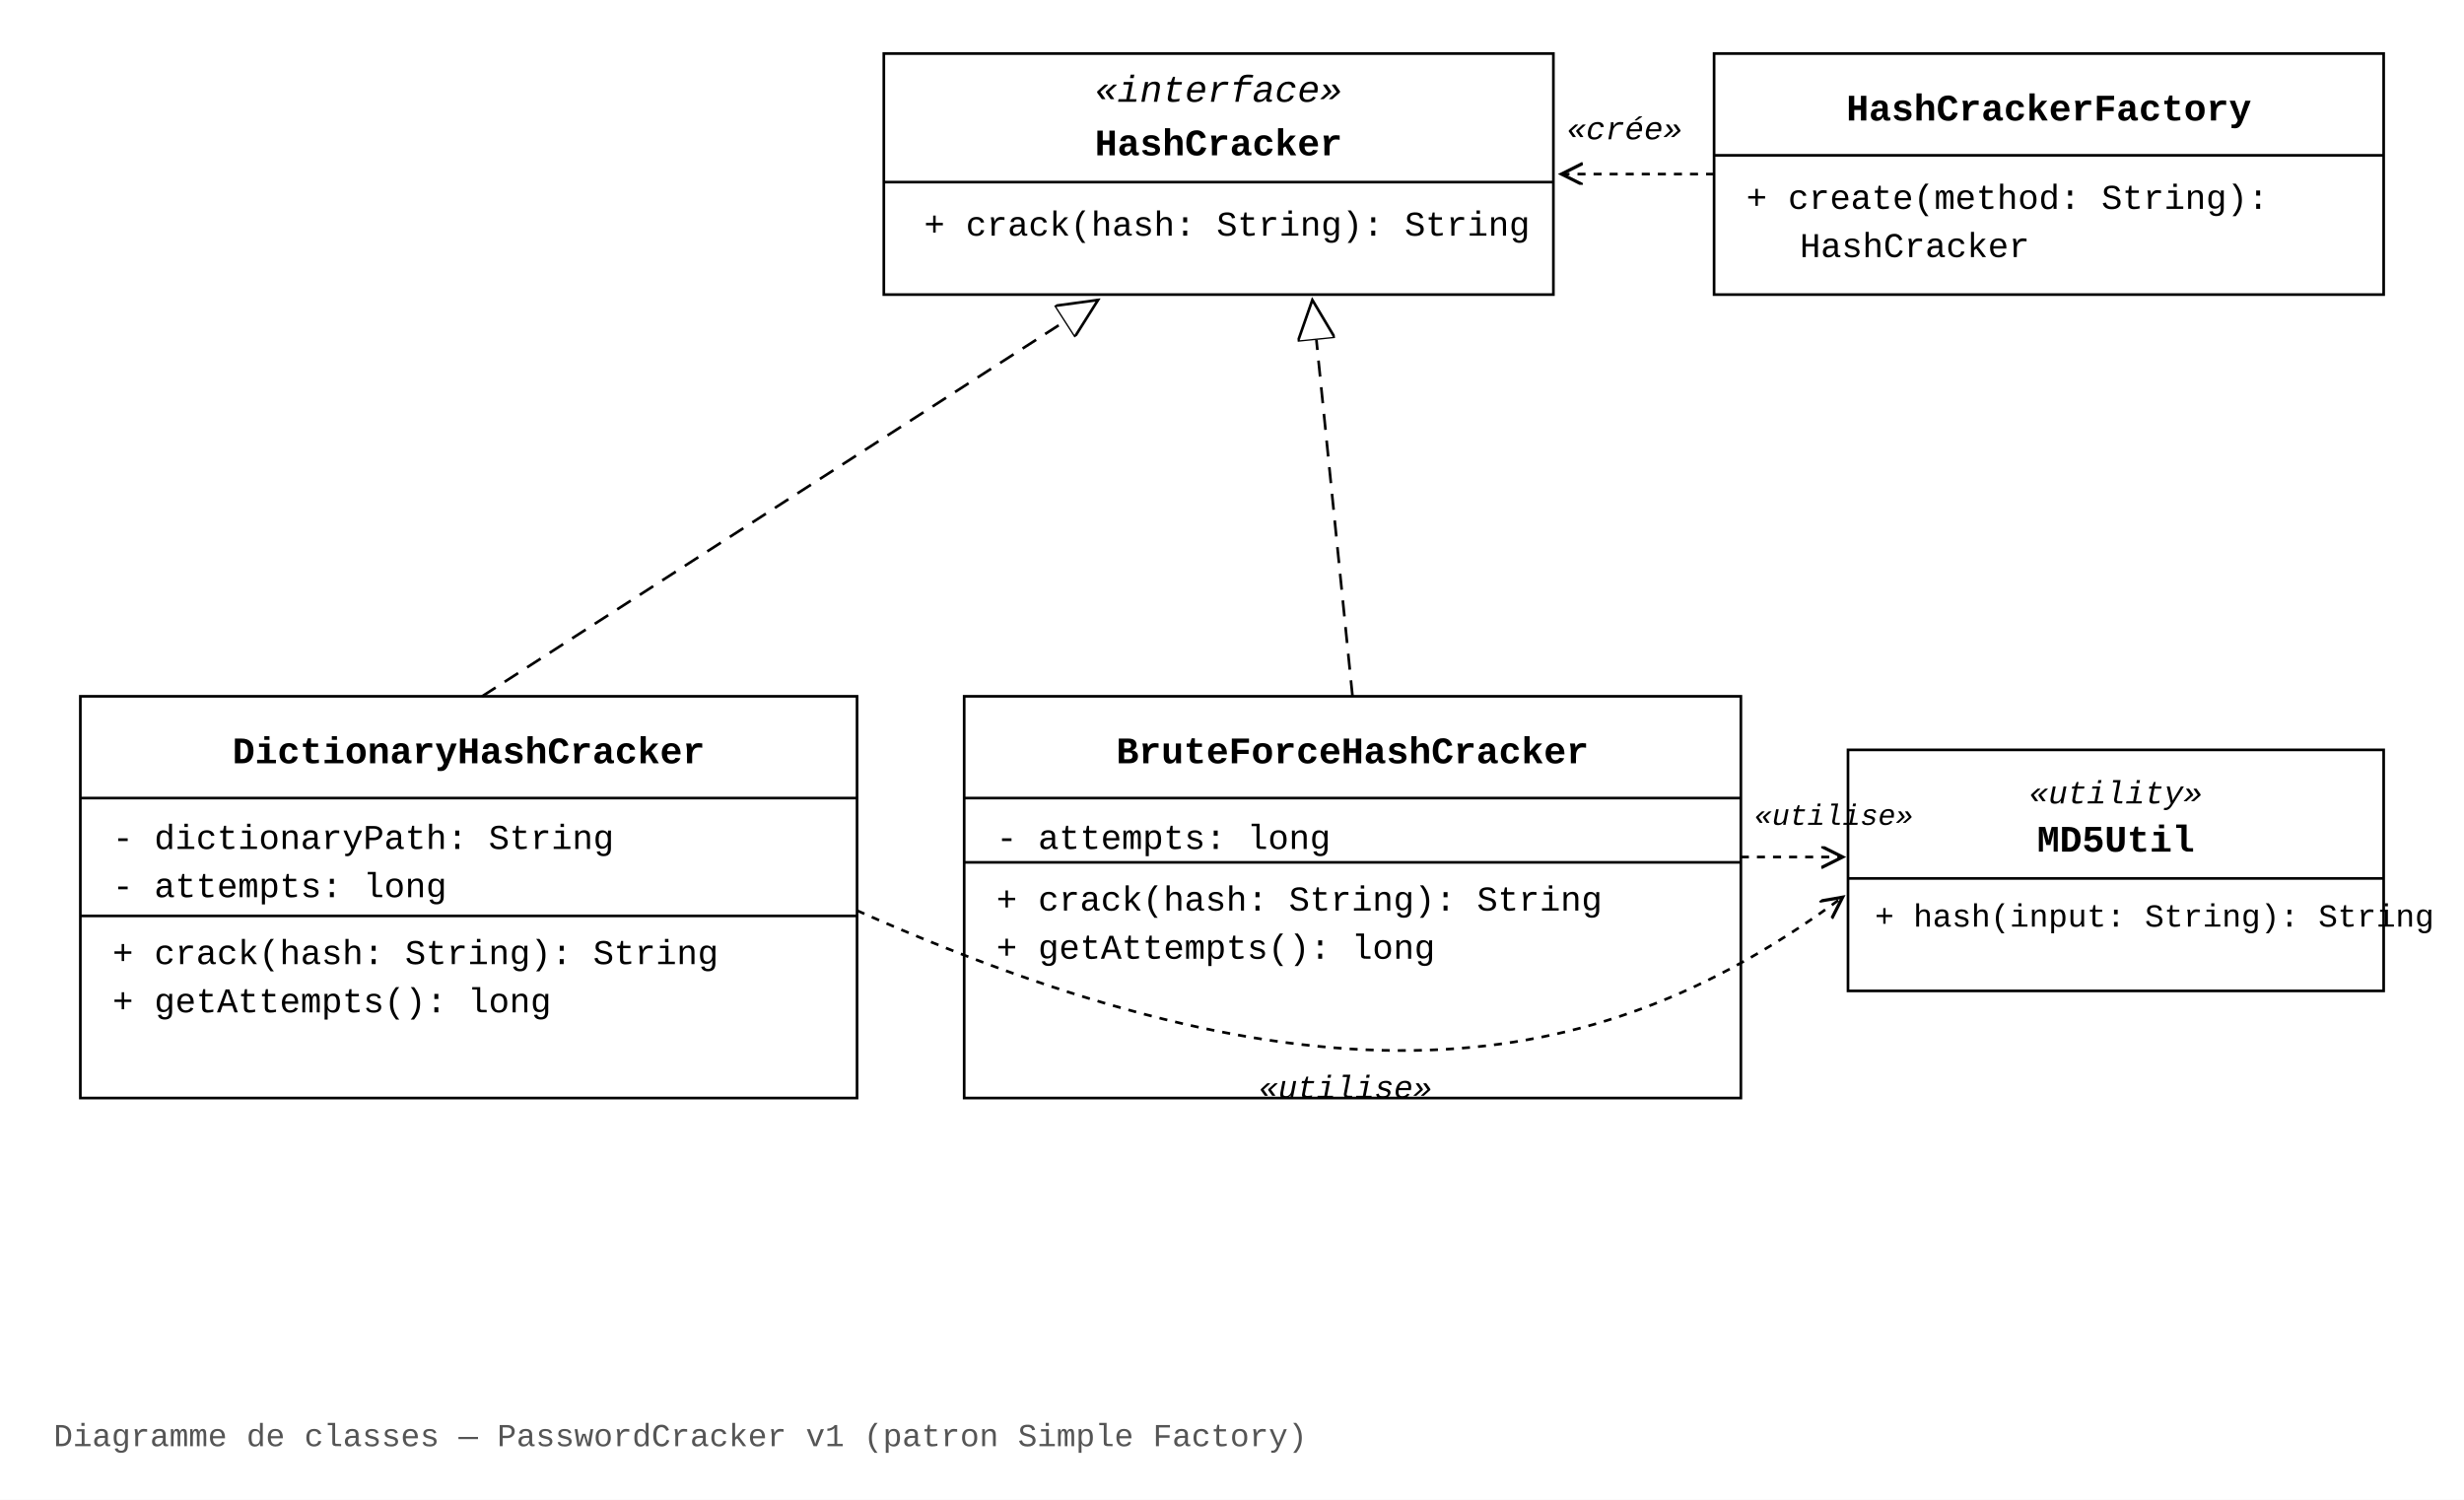
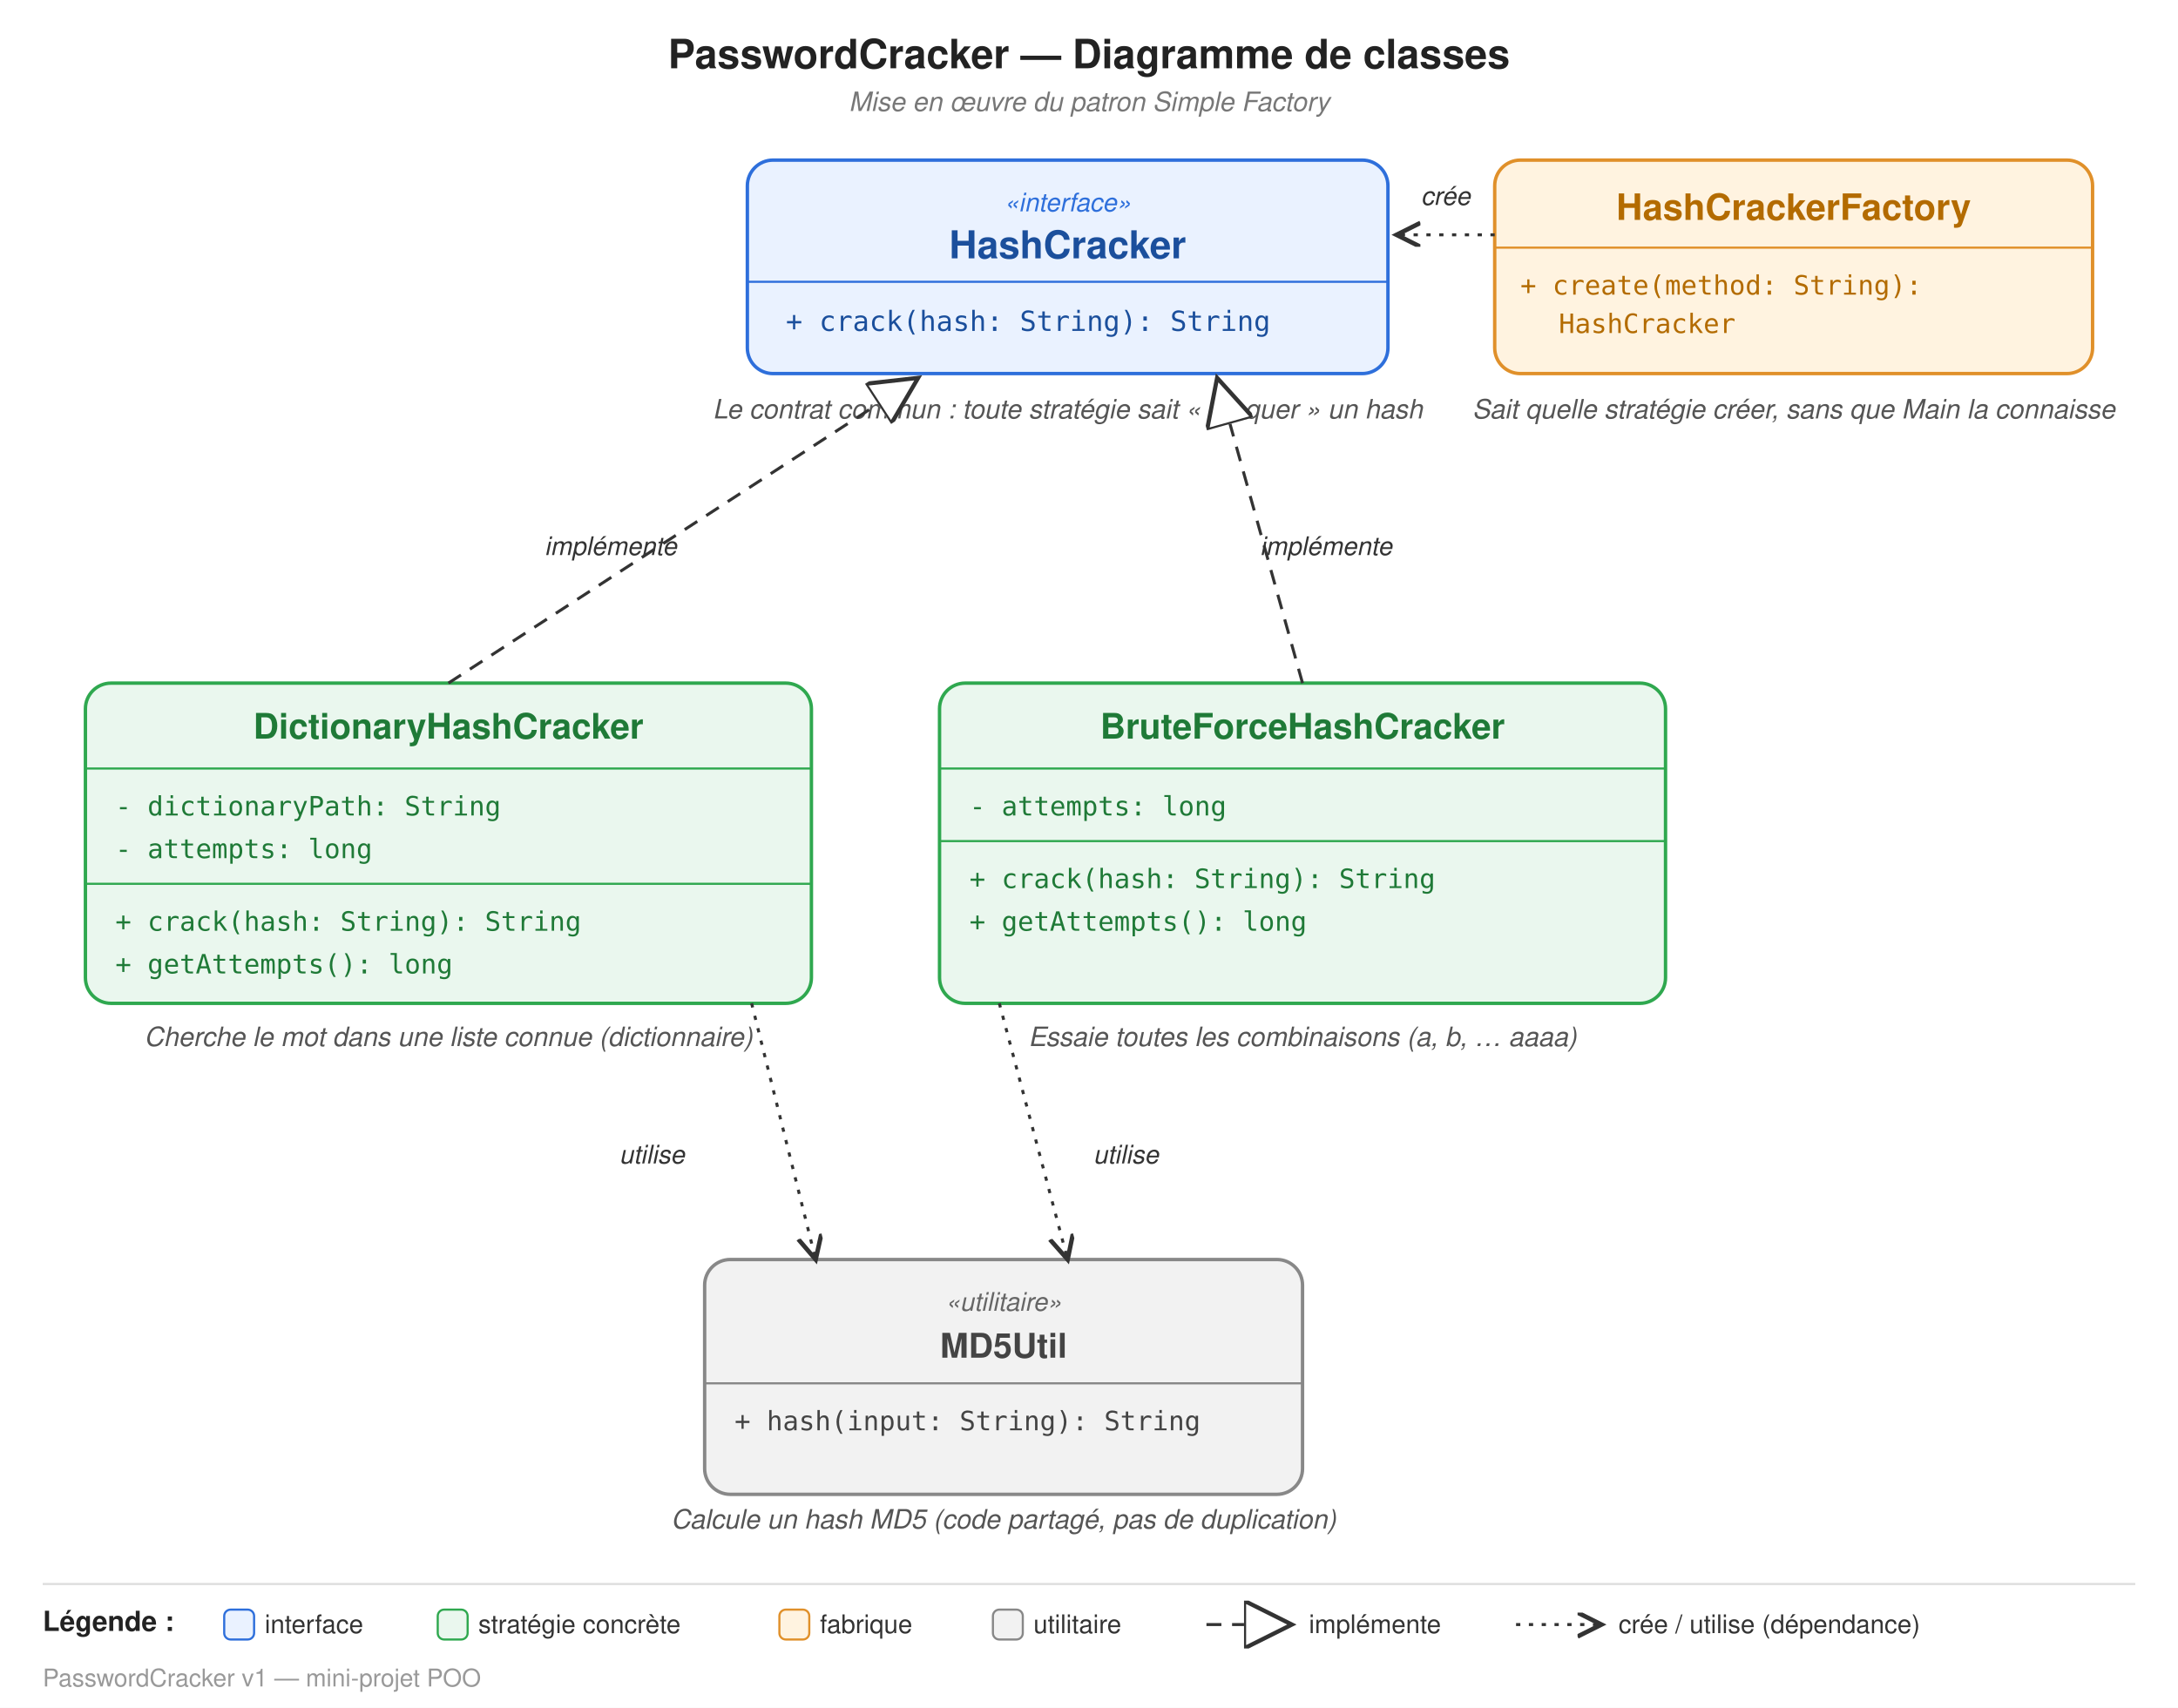
- <svg xmlns="http://www.w3.org/2000/svg" viewBox="0 0 920 560" font-family="Consolas, 'Courier New', monospace" font-size="14">
+ <svg xmlns="http://www.w3.org/2000/svg" viewBox="0 0 1020 800" font-family="'Segoe UI', Helvetica, Arial, sans-serif">
  <defs>
-     <marker id="hollowTriangle" markerWidth="16" markerHeight="14" refX="15" refY="7" orient="auto">
-       <path d="M0,0 L15,7 L0,14 Z" fill="white" stroke="black" stroke-width="1" />
+     <marker id="implMarker" markerWidth="18" markerHeight="16" refX="16" refY="8" orient="auto">
+       <path d="M0,0 L16,8 L0,16 Z" fill="white" stroke="#333" stroke-width="1.4" />
    </marker>
-     <marker id="openArrow" markerWidth="10" markerHeight="10" refX="8" refY="4" orient="auto">
-       <path d="M0,0 L8,4 L0,8" fill="none" stroke="black" stroke-width="1.2" />
+     <marker id="depMarker" markerWidth="10" markerHeight="10" refX="8" refY="4" orient="auto">
+       <path d="M0,0 L8,4 L0,8" fill="none" stroke="#333" stroke-width="1.5" />
    </marker>
  </defs>
-   <rect x="0" y="0" width="920" height="560" fill="white" />
-   <g stroke="black" fill="white">
-     <rect x="330" y="20" width="250" height="90" />
-     <line x1="330" y1="68" x2="580" y2="68" />
-   </g>
-   <text x="455" y="38" text-anchor="middle" font-style="italic">«interface»</text>
-   <text x="455" y="58" text-anchor="middle" font-weight="bold">HashCracker</text>
-   <text x="345" y="88" font-size="13">+ crack(hash: String): String</text>
-   <g stroke="black" fill="white">
-     <rect x="640" y="20" width="250" height="90" />
-     <line x1="640" y1="58" x2="890" y2="58" />
-   </g>
-   <text x="765" y="45" text-anchor="middle" font-weight="bold">HashCrackerFactory</text>
-   <text x="652" y="78" font-size="13">+ create(method: String):</text>
-   <text x="672" y="96" font-size="13">HashCracker</text>
-   <g stroke="black" fill="white">
-     <rect x="30" y="260" width="290" height="150" />
-     <line x1="30" y1="298" x2="320" y2="298" />
-     <line x1="30" y1="342" x2="320" y2="342" />
-   </g>
-   <text x="175" y="285" text-anchor="middle" font-weight="bold">DictionaryHashCracker</text>
-   <text x="42" y="317" font-size="13">- dictionaryPath: String</text>
-   <text x="42" y="335" font-size="13">- attempts: long</text>
-   <text x="42" y="360" font-size="13">+ crack(hash: String): String</text>
-   <text x="42" y="378" font-size="13">+ getAttempts(): long</text>
-   <g stroke="black" fill="white">
-     <rect x="360" y="260" width="290" height="150" />
-     <line x1="360" y1="298" x2="650" y2="298" />
-     <line x1="360" y1="322" x2="650" y2="322" />
-   </g>
-   <text x="505" y="285" text-anchor="middle" font-weight="bold">BruteForceHashCracker</text>
-   <text x="372" y="317" font-size="13">- attempts: long</text>
-   <text x="372" y="340" font-size="13">+ crack(hash: String): String</text>
-   <text x="372" y="358" font-size="13">+ getAttempts(): long</text>
-   <g stroke="black" fill="white">
-     <rect x="690" y="280" width="200" height="90" />
-     <line x1="690" y1="328" x2="890" y2="328" />
-   </g>
-   <text x="790" y="300" text-anchor="middle" font-style="italic" font-size="12">«utility»</text>
-   <text x="790" y="318" text-anchor="middle" font-weight="bold">MD5Util</text>
-   <text x="700" y="346" font-size="12">+ hash(input: String): String</text>
-   <line x1="180" y1="260" x2="410" y2="112" stroke="black" stroke-dasharray="6,4" marker-end="url(#hollowTriangle)" />
-   <line x1="505" y1="260" x2="490" y2="112" stroke="black" stroke-dasharray="6,4" marker-end="url(#hollowTriangle)" />
-   <line x1="640" y1="65" x2="583" y2="65" stroke="black" stroke-dasharray="3,3" marker-end="url(#openArrow)" />
-   <text x="585" y="52" font-size="12" font-style="italic">«crée»</text>
-   <path d="M320,340 C 500,420 600,400 688,335" fill="none" stroke="black" stroke-dasharray="3,3" marker-end="url(#openArrow)" />
-   <text x="470" y="410" font-size="12" font-style="italic">«utilise»</text>
-   <line x1="650" y1="320" x2="688" y2="320" stroke="black" stroke-dasharray="3,3" marker-end="url(#openArrow)" />
-   <text x="655" y="308" font-size="11" font-style="italic">«utilise»</text>
-   <text x="20" y="540" font-size="12" fill="#555">Diagramme de classes — PasswordCracker v1 (patron Simple Factory)</text>
+   <rect x="0" y="0" width="1020" height="800" fill="white" />
+   <text x="510" y="32" text-anchor="middle" font-size="19" font-weight="700" fill="#222">PasswordCracker — Diagramme de classes</text>
+   <text x="510" y="52" text-anchor="middle" font-size="12.5" font-style="italic" fill="#777">Mise en œuvre du patron Simple Factory</text>
+   <rect x="350" y="75" width="300" height="100" rx="12" fill="#EAF2FF" stroke="#2E6FDB" stroke-width="1.6" />
+   <text x="500" y="99" text-anchor="middle" font-style="italic" font-size="12" fill="#2E6FDB">«interface»</text>
+   <text x="500" y="121" text-anchor="middle" font-size="18" font-weight="700" fill="#1B4F9C">HashCracker</text>
+   <line x1="350" y1="132" x2="650" y2="132" stroke="#2E6FDB" stroke-width="1" />
+   <text x="368" y="155" font-family="Consolas, monospace" font-size="13" fill="#1B4F9C">+ crack(hash: String): String</text>
+   <text x="500" y="196" text-anchor="middle" font-size="12.5" font-style="italic" fill="#555">Le contrat commun : toute stratégie sait « craquer » un hash</text>
+   <rect x="700" y="75" width="280" height="100" rx="12" fill="#FFF3E0" stroke="#E0902A" stroke-width="1.6" />
+   <text x="840" y="103" text-anchor="middle" font-size="17" font-weight="700" fill="#B36B00">HashCrackerFactory</text>
+   <line x1="700" y1="116" x2="980" y2="116" stroke="#E0902A" stroke-width="1" />
+   <text x="712" y="138" font-family="Consolas, monospace" font-size="12.5" fill="#B36B00">+ create(method: String):</text>
+   <text x="730" y="156" font-family="Consolas, monospace" font-size="12.5" fill="#B36B00">HashCracker</text>
+   <text x="840" y="196" text-anchor="middle" font-size="12.5" font-style="italic" fill="#555">Sait quelle stratégie créer, sans que Main la connaisse</text>
+   <rect x="40" y="320" width="340" height="150" rx="12" fill="#EAF7EE" stroke="#2FA84F" stroke-width="1.6" />
+   <text x="210" y="346" text-anchor="middle" font-size="16.5" font-weight="700" fill="#1F7A37">DictionaryHashCracker</text>
+   <line x1="40" y1="360" x2="380" y2="360" stroke="#2FA84F" stroke-width="1" />
+   <text x="54" y="382" font-family="Consolas, monospace" font-size="12.5" fill="#1F7A37">- dictionaryPath: String</text>
+   <text x="54" y="402" font-family="Consolas, monospace" font-size="12.5" fill="#1F7A37">- attempts: long</text>
+   <line x1="40" y1="414" x2="380" y2="414" stroke="#2FA84F" stroke-width="1" />
+   <text x="54" y="436" font-family="Consolas, monospace" font-size="12.5" fill="#1F7A37">+ crack(hash: String): String</text>
+   <text x="54" y="456" font-family="Consolas, monospace" font-size="12.5" fill="#1F7A37">+ getAttempts(): long</text>
+   <text x="210" y="490" text-anchor="middle" font-size="12.5" font-style="italic" fill="#555">Cherche le mot dans une liste connue (dictionnaire)</text>
+   <rect x="440" y="320" width="340" height="150" rx="12" fill="#EAF7EE" stroke="#2FA84F" stroke-width="1.6" />
+   <text x="610" y="346" text-anchor="middle" font-size="16.5" font-weight="700" fill="#1F7A37">BruteForceHashCracker</text>
+   <line x1="440" y1="360" x2="780" y2="360" stroke="#2FA84F" stroke-width="1" />
+   <text x="454" y="382" font-family="Consolas, monospace" font-size="12.5" fill="#1F7A37">- attempts: long</text>
+   <line x1="440" y1="394" x2="780" y2="394" stroke="#2FA84F" stroke-width="1" />
+   <text x="454" y="416" font-family="Consolas, monospace" font-size="12.5" fill="#1F7A37">+ crack(hash: String): String</text>
+   <text x="454" y="436" font-family="Consolas, monospace" font-size="12.5" fill="#1F7A37">+ getAttempts(): long</text>
+   <text x="610" y="490" text-anchor="middle" font-size="12.5" font-style="italic" fill="#555">Essaie toutes les combinaisons (a, b, … aaaa)</text>
+   <rect x="330" y="590" width="280" height="110" rx="12" fill="#F2F2F2" stroke="#888888" stroke-width="1.6" />
+   <text x="470" y="614" text-anchor="middle" font-style="italic" font-size="12" fill="#666">«utilitaire»</text>
+   <text x="470" y="636" text-anchor="middle" font-size="16" font-weight="700" fill="#444">MD5Util</text>
+   <line x1="330" y1="648" x2="610" y2="648" stroke="#888888" stroke-width="1" />
+   <text x="344" y="670" font-family="Consolas, monospace" font-size="12.5" fill="#444">+ hash(input: String): String</text>
+   <text x="470" y="716" text-anchor="middle" font-size="12.5" font-style="italic" fill="#555">Calcule un hash MD5 (code partagé, pas de duplication)</text>
+   <line x1="210" y1="320" x2="430" y2="177" stroke="#333" stroke-width="1.4" stroke-dasharray="7,5" marker-end="url(#implMarker)" />
+   <text x="255" y="260" font-size="12" font-style="italic" fill="#333">implémente</text>
+   <line x1="610" y1="320" x2="570" y2="177" stroke="#333" stroke-width="1.4" stroke-dasharray="7,5" marker-end="url(#implMarker)" />
+   <text x="590" y="260" font-size="12" font-style="italic" fill="#333">implémente</text>
+   <line x1="700" y1="110" x2="654" y2="110" stroke="#333" stroke-width="1.4" stroke-dasharray="2,4" marker-end="url(#depMarker)" />
+   <text x="677" y="96" text-anchor="middle" font-size="12" font-style="italic" fill="#333">crée</text>
+   <line x1="352" y1="470" x2="382" y2="590" stroke="#333" stroke-width="1.4" stroke-dasharray="2,4" marker-end="url(#depMarker)" />
+   <text x="290" y="545" font-size="12" font-style="italic" fill="#333">utilise</text>
+   <line x1="468" y1="470" x2="500" y2="590" stroke="#333" stroke-width="1.4" stroke-dasharray="2,4" marker-end="url(#depMarker)" />
+   <text x="512" y="545" font-size="12" font-style="italic" fill="#333">utilise</text>
+   <line x1="20" y1="742" x2="1000" y2="742" stroke="#DDDDDD" stroke-width="1" />
+   <text x="20" y="764" font-size="13" font-weight="700" fill="#222">Légende :</text>
+   <rect x="105" y="754" width="14" height="14" rx="3" fill="#EAF2FF" stroke="#2E6FDB" />
+   <text x="124" y="765" font-size="12" fill="#333">interface</text>
+   <rect x="205" y="754" width="14" height="14" rx="3" fill="#EAF7EE" stroke="#2FA84F" />
+   <text x="224" y="765" font-size="12" fill="#333">stratégie concrète</text>
+   <rect x="365" y="754" width="14" height="14" rx="3" fill="#FFF3E0" stroke="#E0902A" />
+   <text x="384" y="765" font-size="12" fill="#333">fabrique</text>
+   <rect x="465" y="754" width="14" height="14" rx="3" fill="#F2F2F2" stroke="#888888" />
+   <text x="484" y="765" font-size="12" fill="#333">utilitaire</text>
+   <line x1="565" y1="761" x2="605" y2="761" stroke="#333" stroke-width="1.4" stroke-dasharray="7,5" marker-end="url(#implMarker)" />
+   <text x="613" y="765" font-size="12" fill="#333">implémente</text>
+   <line x1="710" y1="761" x2="750" y2="761" stroke="#333" stroke-width="1.4" stroke-dasharray="2,4" marker-end="url(#depMarker)" />
+   <text x="758" y="765" font-size="12" fill="#333">crée / utilise (dépendance)</text>
+   <text x="20" y="790" font-size="11.5" fill="#999">PasswordCracker v1 — mini-projet POO</text>
</svg>
